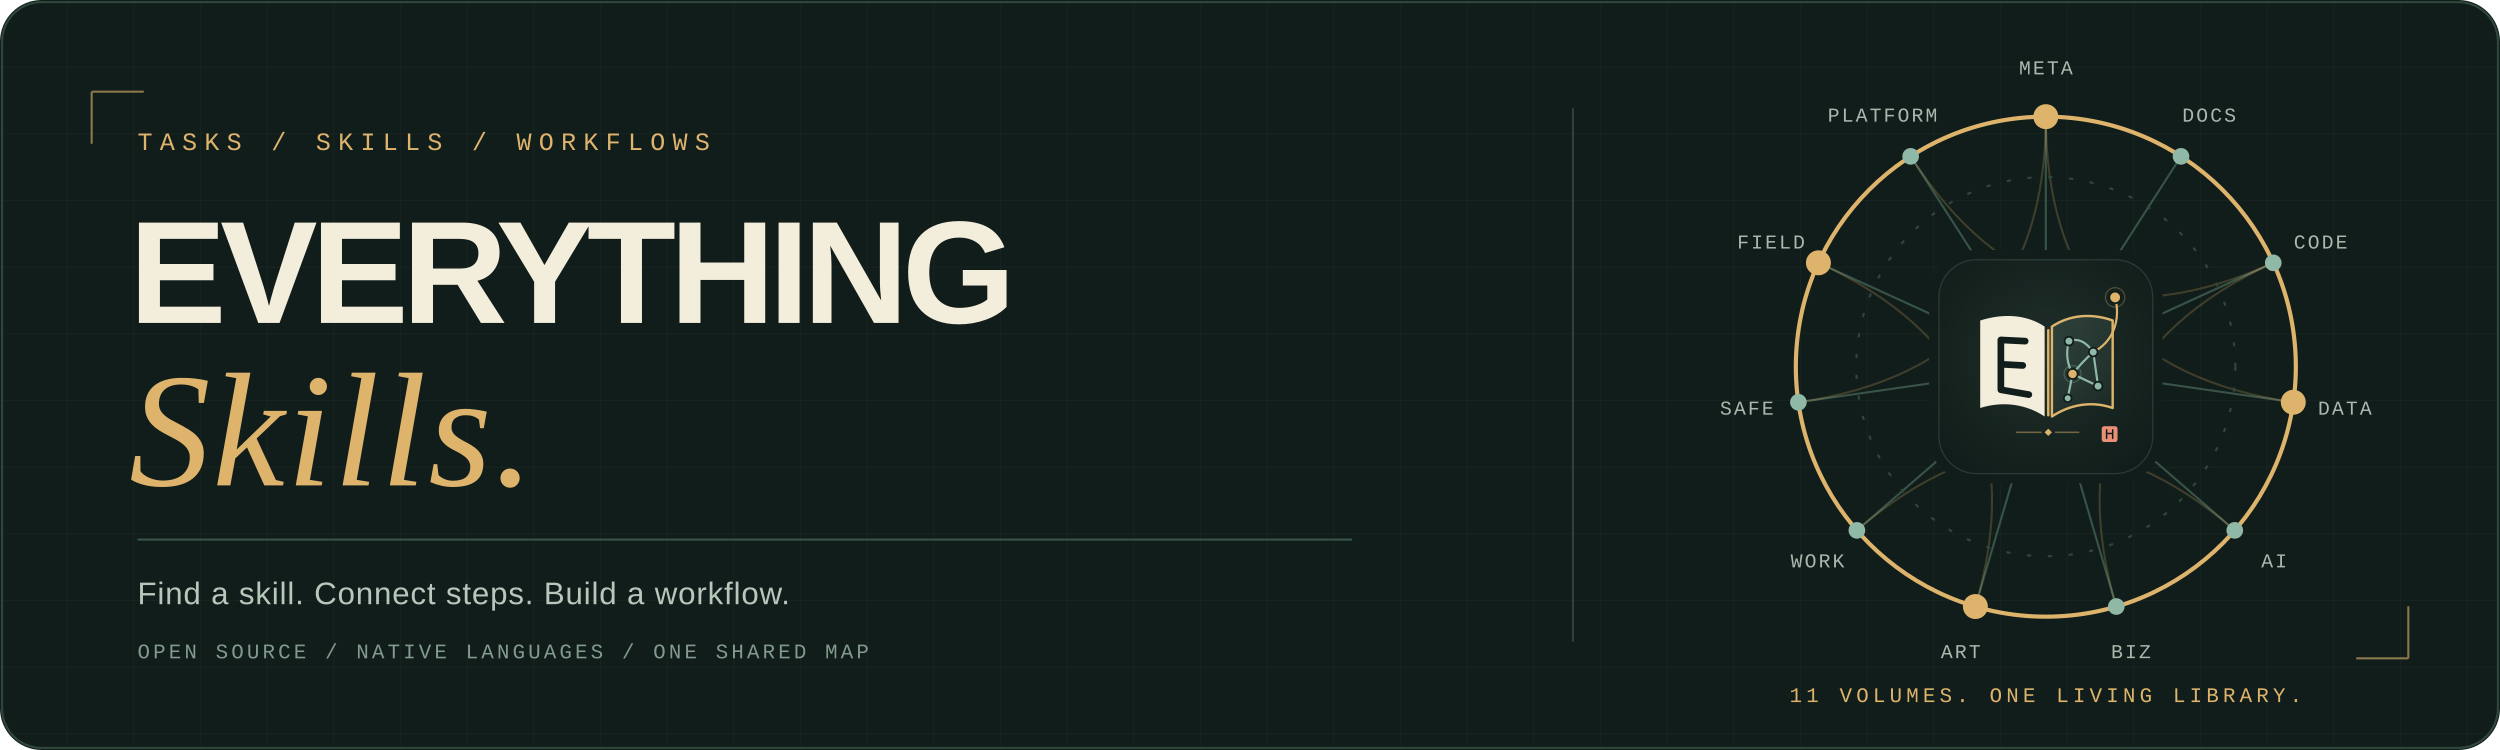
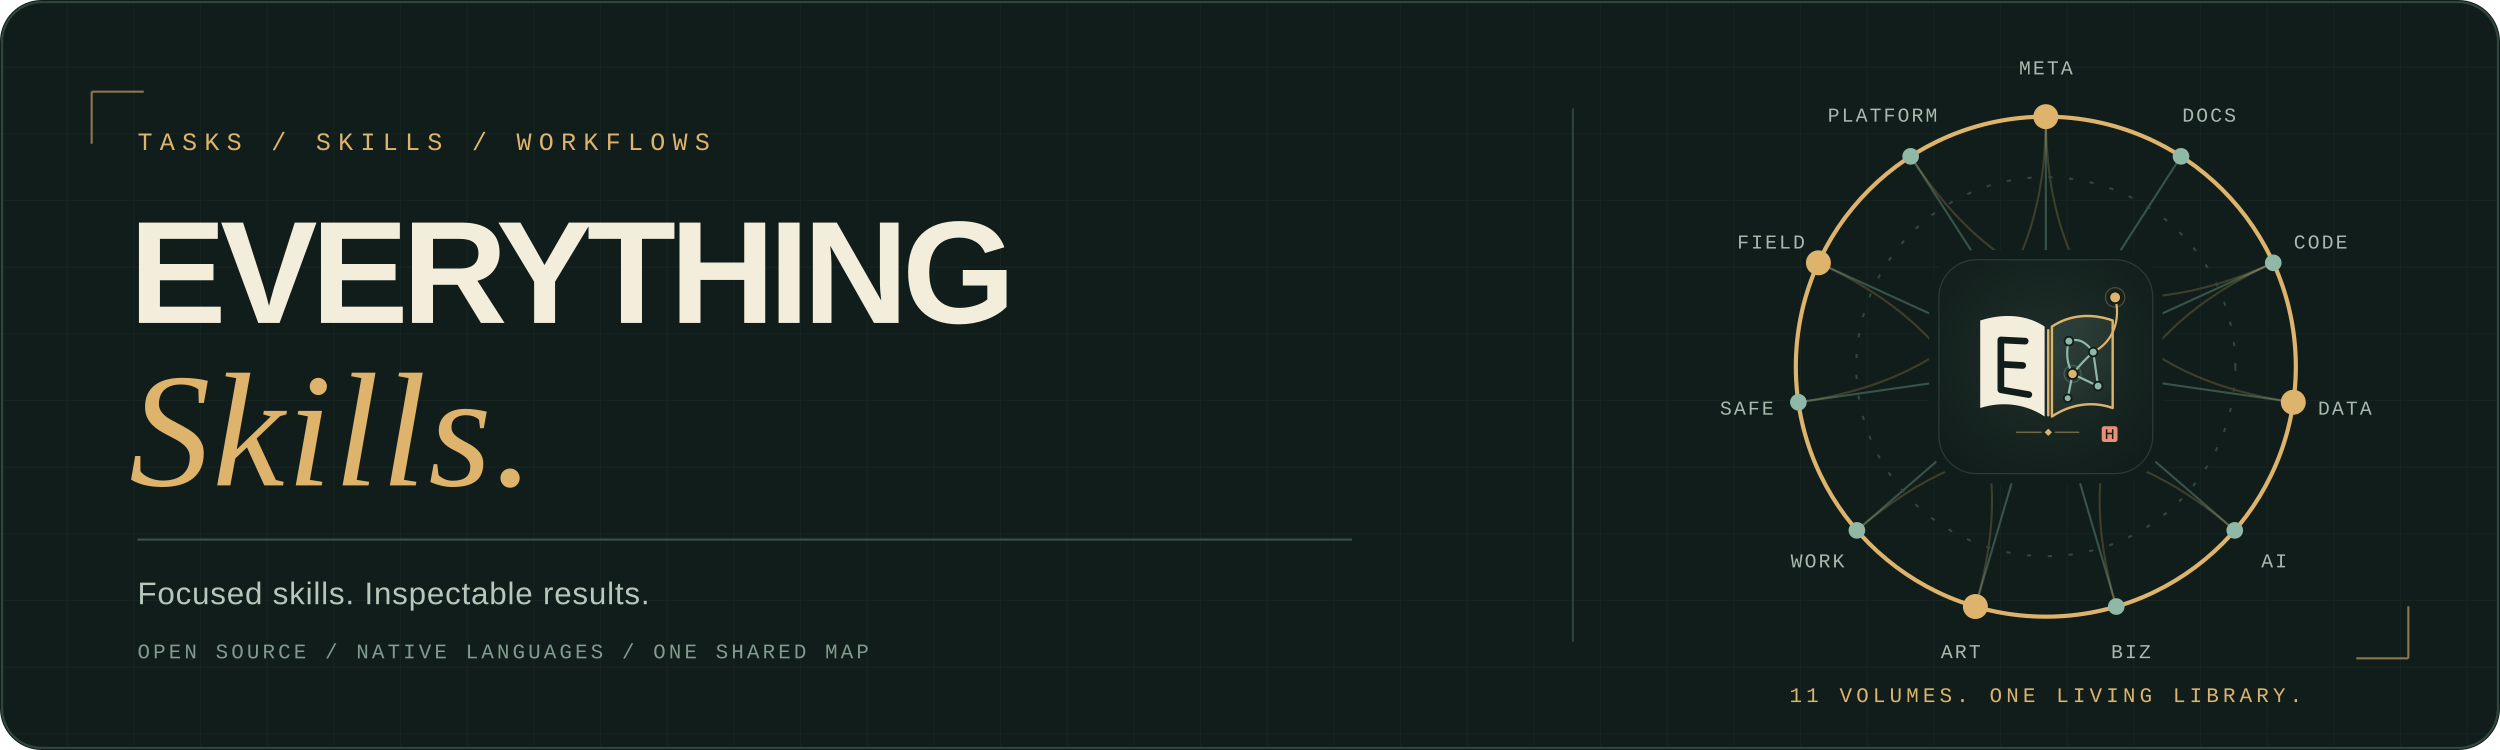
<svg xmlns="http://www.w3.org/2000/svg" width="1200" height="360" viewBox="0 0 1200 360" role="img" aria-labelledby="title description">
  <style>
  .sans { font-family: 'Segoe UI', Arial, sans-serif; }
  .serif { font-family: Georgia, 'Times New Roman', serif; }
  .mono { font-family: 'Courier New', monospace; }
</style>
  <defs>
    <pattern id="grid" width="32" height="32" patternUnits="userSpaceOnUse">
      <path d="M32 0H0V32" fill="none" stroke="#f3eddc" stroke-opacity=".032" />
    </pattern>
  </defs>
  <rect width="1200" height="360" rx="20" fill="#111d1a" />
  <rect x="1" y="1" width="1198" height="358" rx="19" fill="url(#grid)" stroke="#30473c" />
  <path d="M44 44H69 M44 44V69 M1156 316H1131 M1156 316V291" stroke="#deb46c" stroke-opacity=".6" fill="none" />
  <text x="66" y="72" class="mono" font-size="12" letter-spacing="3.5" fill="#deb46c">TASKS / SKILLS / WORKFLOWS</text>
  <text x="62" y="155" class="sans" font-size="70" font-weight="700" letter-spacing="-3" fill="#f3eddc">EVERYTHING</text>
  <text x="62" y="233" class="serif" font-size="78" font-style="italic" letter-spacing="1" fill="#deb46c">Skills.</text>
  <path d="M66 259H649" stroke="#385348" />
-   <text x="66" y="290" class="sans" font-size="15" fill="#b6c8bc" letter-spacing=".4">Find a skill. Connect steps. Build a workflow.</text>
+   <text x="66" y="290" class="sans" font-size="15" fill="#b6c8bc" letter-spacing=".4">Focused skills. Inspectable results.</text>
  <text x="66" y="316" class="mono" font-size="10" fill="#819b8e" letter-spacing="1.5">OPEN SOURCE  /  NATIVE LANGUAGES  /  ONE SHARED MAP</text>
  <path d="M755 52V308" stroke="#2b4338" />
  <g>
    <path d="M982 176 L982.00 56.00" stroke="#385348" stroke-width="1" />
    <path d="M982 176 L1046.88 75.05" stroke="#385348" stroke-width="1" />
    <path d="M982 176 L1091.16 126.15" stroke="#385348" stroke-width="1" />
    <path d="M982 176 L1100.78 193.08" stroke="#385348" stroke-width="1" />
    <path d="M982 176 L1072.69 254.58" stroke="#385348" stroke-width="1" />
    <path d="M982 176 L1015.81 291.14" stroke="#385348" stroke-width="1" />
    <path d="M982 176 L948.19 291.14" stroke="#385348" stroke-width="1" />
    <path d="M982 176 L891.31 254.58" stroke="#385348" stroke-width="1" />
    <path d="M982 176 L863.22 193.08" stroke="#385348" stroke-width="1" />
    <path d="M982 176 L872.84 126.15" stroke="#385348" stroke-width="1" />
    <path d="M982 176 L917.12 75.05" stroke="#385348" stroke-width="1" />
    <path d="M982.00 56.00 Q982 176 1100.78 193.08" fill="none" stroke="#deb46c" stroke-opacity=".22" />
    <path d="M1091.16 126.15 Q982 176 1015.81 291.14" fill="none" stroke="#deb46c" stroke-opacity=".22" />
    <path d="M1072.69 254.58 Q982 176 891.31 254.58" fill="none" stroke="#deb46c" stroke-opacity=".22" />
    <path d="M948.19 291.14 Q982 176 872.84 126.15" fill="none" stroke="#deb46c" stroke-opacity=".22" />
    <path d="M863.22 193.08 Q982 176 982.00 56.00" fill="none" stroke="#deb46c" stroke-opacity=".22" />
    <path d="M917.12 75.05 Q982 176 1091.16 126.15" fill="none" stroke="#deb46c" stroke-opacity=".22" />
  </g>
  <circle cx="982" cy="176" r="120" fill="none" stroke="#476451" stroke-opacity=".8" />
  <circle cx="982" cy="176" r="91" fill="none" stroke="#30473c" stroke-dasharray="2 8" />
  <circle cx="982" cy="176" r="120" fill="none" stroke="#deb46c" stroke-width="2" pathLength="114" class="travel" />
  <g>
    <circle cx="982.00" cy="56.00" r="6" fill="#deb46c" class="breathe" style="animation-delay: -0s" />
    <text x="982.00" y="33.00" fill="#a8b9ae" text-anchor="middle" dominant-baseline="middle" class="mono" font-size="9.5" letter-spacing="1">META</text>
  </g>
  <g>
    <circle cx="1046.88" cy="75.05" r="4" fill="#90b8a7" class="breathe" style="animation-delay: -1s" />
    <text x="1060.39" y="55.70" fill="#a8b9ae" text-anchor="middle" dominant-baseline="middle" class="mono" font-size="9.5" letter-spacing="1">DOCS</text>
  </g>
  <g>
    <circle cx="1091.16" cy="126.15" r="4" fill="#90b8a7" class="breathe" style="animation-delay: -2s" />
    <text x="1113.90" y="116.60" fill="#a8b9ae" text-anchor="middle" dominant-baseline="middle" class="mono" font-size="9.5" letter-spacing="1">CODE</text>
  </g>
  <g>
    <circle cx="1100.78" cy="193.08" r="6" fill="#deb46c" class="breathe" style="animation-delay: -3s" />
    <text x="1125.52" y="196.35" fill="#a8b9ae" text-anchor="middle" dominant-baseline="middle" class="mono" font-size="9.5" letter-spacing="1">DATA</text>
  </g>
  <g>
    <circle cx="1072.69" cy="254.58" r="4" fill="#90b8a7" class="breathe" style="animation-delay: -4s" />
    <text x="1091.58" y="269.65" fill="#a8b9ae" text-anchor="middle" dominant-baseline="middle" class="mono" font-size="9.5" letter-spacing="1">AI</text>
  </g>
  <g>
    <circle cx="1015.81" cy="291.14" r="4" fill="#90b8a7" class="breathe" style="animation-delay: -5s" />
    <text x="1022.85" y="313.21" fill="#a8b9ae" text-anchor="middle" dominant-baseline="middle" class="mono" font-size="9.5" letter-spacing="1">BIZ</text>
  </g>
  <g>
    <circle cx="948.19" cy="291.14" r="6" fill="#deb46c" class="breathe" style="animation-delay: -6s" />
    <text x="941.15" y="313.21" fill="#a8b9ae" text-anchor="middle" dominant-baseline="middle" class="mono" font-size="9.5" letter-spacing="1">ART</text>
  </g>
  <g>
    <circle cx="891.31" cy="254.58" r="4" fill="#90b8a7" class="breathe" style="animation-delay: -7s" />
    <text x="872.42" y="269.65" fill="#a8b9ae" text-anchor="middle" dominant-baseline="middle" class="mono" font-size="9.5" letter-spacing="1">WORK</text>
  </g>
  <g>
    <circle cx="863.22" cy="193.08" r="4" fill="#90b8a7" class="breathe" style="animation-delay: -8s" />
    <text x="838.48" y="196.35" fill="#a8b9ae" text-anchor="middle" dominant-baseline="middle" class="mono" font-size="9.5" letter-spacing="1">SAFE</text>
  </g>
  <g>
    <circle cx="872.84" cy="126.15" r="6" fill="#deb46c" class="breathe" style="animation-delay: -9s" />
    <text x="850.10" y="116.60" fill="#a8b9ae" text-anchor="middle" dominant-baseline="middle" class="mono" font-size="9.5" letter-spacing="1">FIELD</text>
  </g>
  <g>
    <circle cx="917.12" cy="75.05" r="4" fill="#90b8a7" class="breathe" style="animation-delay: -10s" />
    <text x="903.61" y="55.70" fill="#a8b9ae" text-anchor="middle" dominant-baseline="middle" class="mono" font-size="9.5" letter-spacing="1">PLATFORM</text>
  </g>
  <svg x="926" y="120" viewBox="0 0 192 192" width="112" height="112" role="img" aria-labelledby="logo-static-title logo-static-desc">
    <defs>
      <radialGradient id="page-glow-static" cx="50%" cy="45%" r="65%">
        <stop offset="0" stop-color="#90b8a7" stop-opacity=".12" />
        <stop offset="1" stop-color="#90b8a7" stop-opacity="0" />
      </radialGradient>
      <linearGradient id="folio-shade-static" x1="101" y1="55" x2="150" y2="134" gradientUnits="userSpaceOnUse">
        <stop stop-color="#90b8a7" stop-opacity=".15" />
        <stop offset="1" stop-color="#90b8a7" stop-opacity=".035" />
      </linearGradient>
    </defs>
    <rect width="192" height="192" rx="38" fill="#111d1a" />
    <rect x="8" y="8" width="176" height="176" rx="31" fill="url(#page-glow-static)" stroke="#90b8a7" stroke-opacity=".2" />
    <path d="M42 58C61 52 80 53 95 63V137C80 127 61 124 42 130Z" fill="#f3eddc" />
    <path d="M101 63C116 53 134 52 151 58V130C134 124 116 127 101 137Z" fill="url(#folio-shade-static)" stroke="#deb46c" stroke-width="2" stroke-linejoin="round" />
    <path d="M98 66V136" fill="none" stroke="#deb46c" stroke-width="2" stroke-linecap="round" />
    <path d="M59 74V115M59 74L79 75M59 94L77 95M59 115L82 119" fill="none" stroke="#111d1a" stroke-width="5.5" stroke-linecap="round" stroke-linejoin="round" />
    <g fill="none" stroke-width="1.8" stroke-linecap="round" stroke-linejoin="round">
      <path d="M115 75Q126 71 135 84Q126 92 118 102L139 112M115 75Q111 89 118 102L114 122M135 84L139 112" stroke="#90b8a7" />
      <path d="M135 84C151 76 158 58 153 39" stroke="#deb46c" />
    </g>
    <g fill="none" stroke-width="1" opacity=".3">
      <circle cx="118" cy="102" r="7" stroke="#90b8a7" />
      <circle cx="153" cy="39" r="8" stroke="#deb46c" />
    </g>
    <g stroke="#111d1a" stroke-width="1.5">
      <circle cx="115" cy="75" r="3.6" fill="#90b8a7" />
      <circle cx="135" cy="84" r="3.6" fill="#90b8a7" />
      <circle cx="118" cy="102" r="4.2" fill="#deb46c" />
      <circle cx="139" cy="112" r="3.6" fill="#90b8a7" />
      <circle cx="114" cy="122" r="3.2" fill="#90b8a7" />
      <circle cx="153" cy="39" r="4.8" fill="#deb46c" />
    </g>
    <path d="M72 150H92M104 150H123" fill="none" stroke="#deb46c" stroke-opacity=".45" stroke-width="1.3" stroke-linecap="round" />
    <path d="M98 147L101 150L98 153L95 150Z" fill="#deb46c" />
    <rect x="142" y="145" width="13" height="13" rx="2" fill="#e88f76" />
    <path d="M146 148V155M151 148V155M146 151H151" fill="none" stroke="#111d1a" stroke-width="1.25" stroke-linecap="round" />
  </svg>
  <text x="982" y="337" class="mono" font-size="10" letter-spacing="2" text-anchor="middle" fill="#deb46c">11 VOLUMES. ONE LIVING LIBRARY.</text>
</svg>
